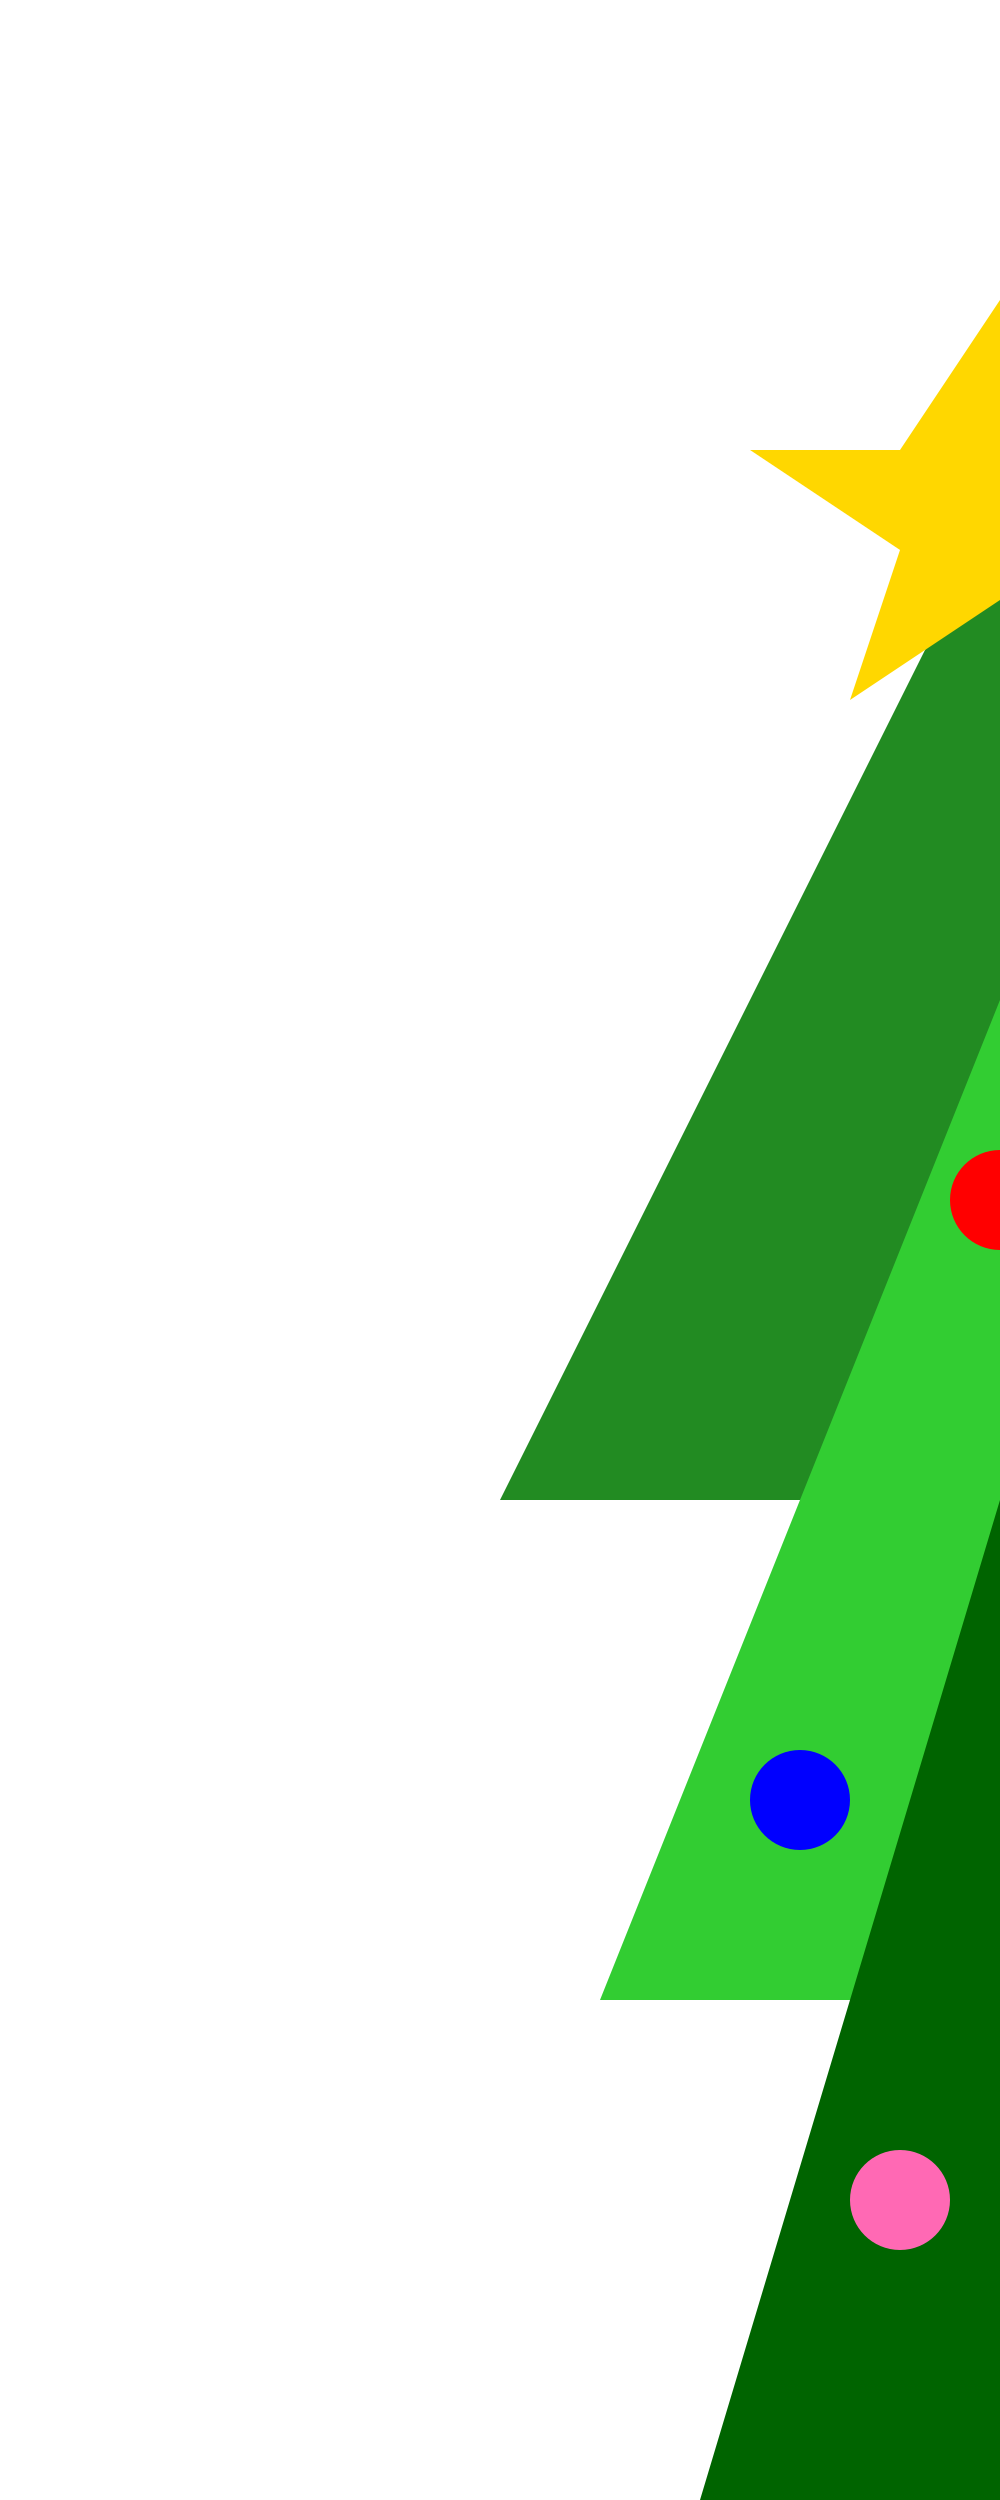
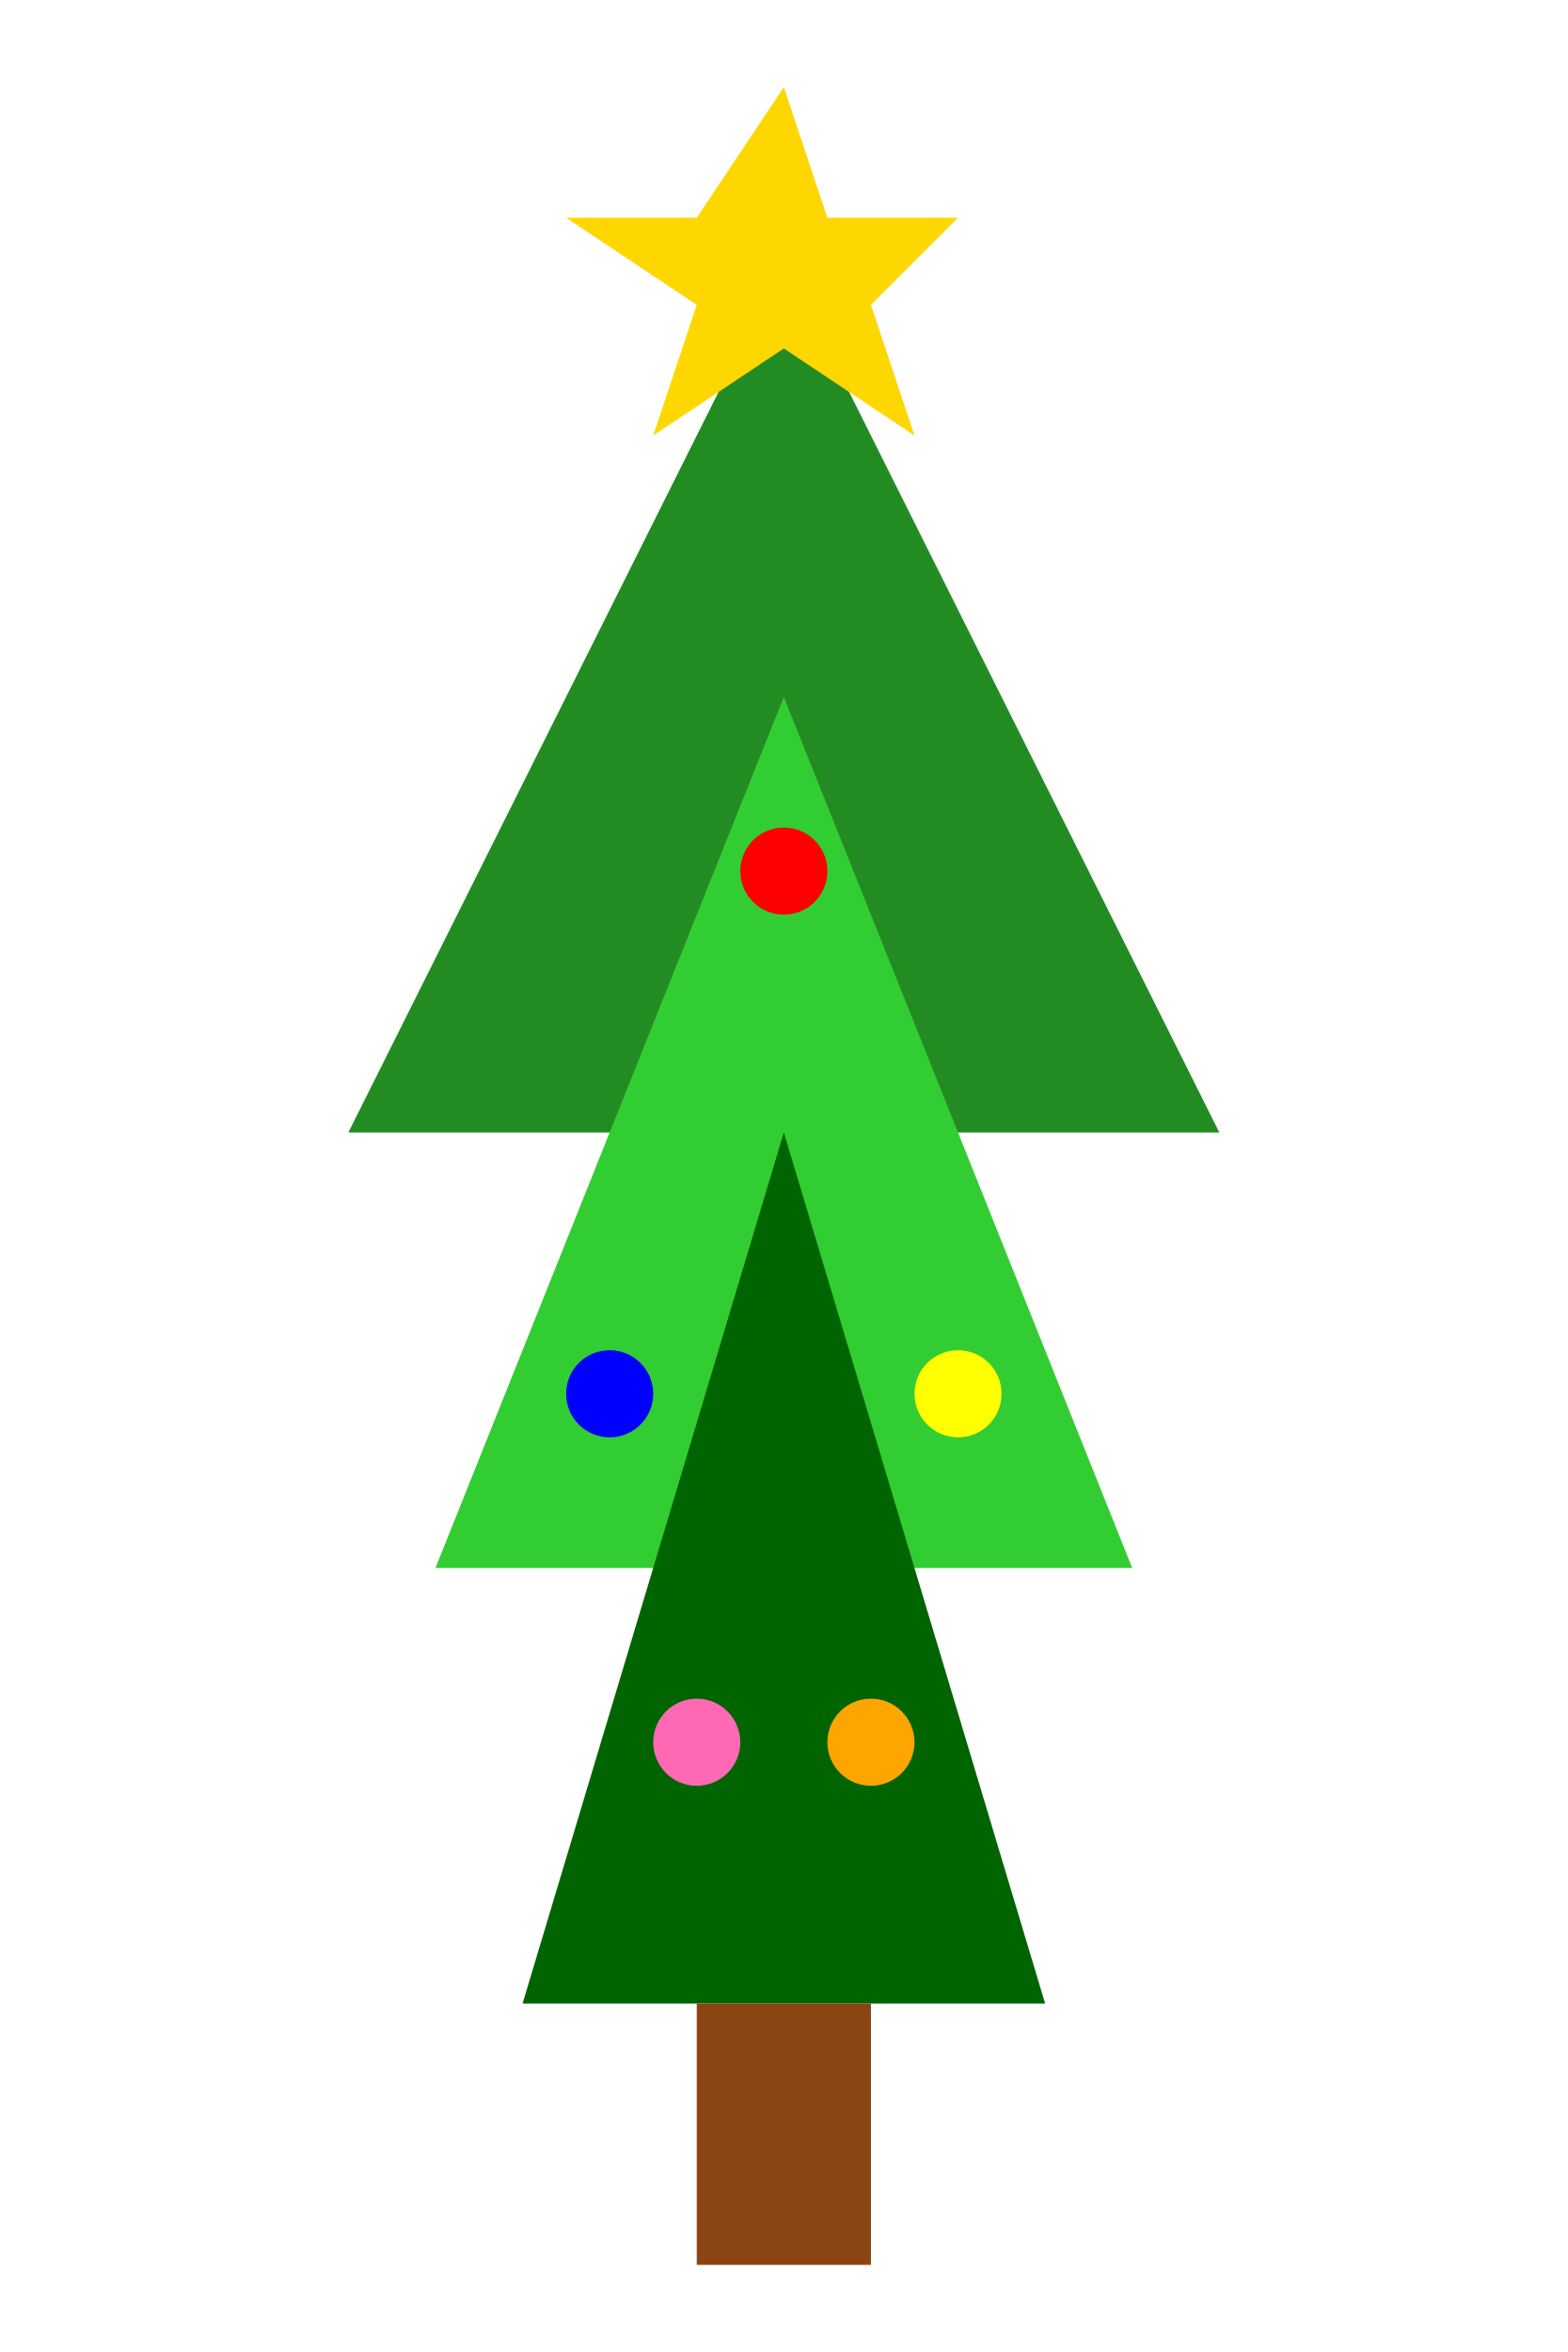
- <svg xmlns="http://www.w3.org/2000/svg">
+ <svg xmlns="http://www.w3.org/2000/svg" viewBox="45 20 110 270" width="200" height="300">
  <polygon points="100,50 150,150 50,150" fill="#228B22" />
  <polygon points="100,100 140,200 60,200" fill="#32CD32" />
  <polygon points="100,150 130,250 70,250" fill="#006400" />
  <rect x="90" y="250" width="20" height="30" fill="#8B4513" />
  <polygon points="100,30 105,45 120,45 110,55 115,70 100,60 85,70 90,55 75,45 90,45" fill="#FFD700" />
  <circle cx="100" cy="120" r="5" fill="#FF0000" />
  <circle cx="80" cy="180" r="5" fill="#0000FF" />
  <circle cx="120" cy="180" r="5" fill="#FFFF00" />
  <circle cx="90" cy="220" r="5" fill="#FF69B4" />
  <circle cx="110" cy="220" r="5" fill="#FFA500" />
</svg>
